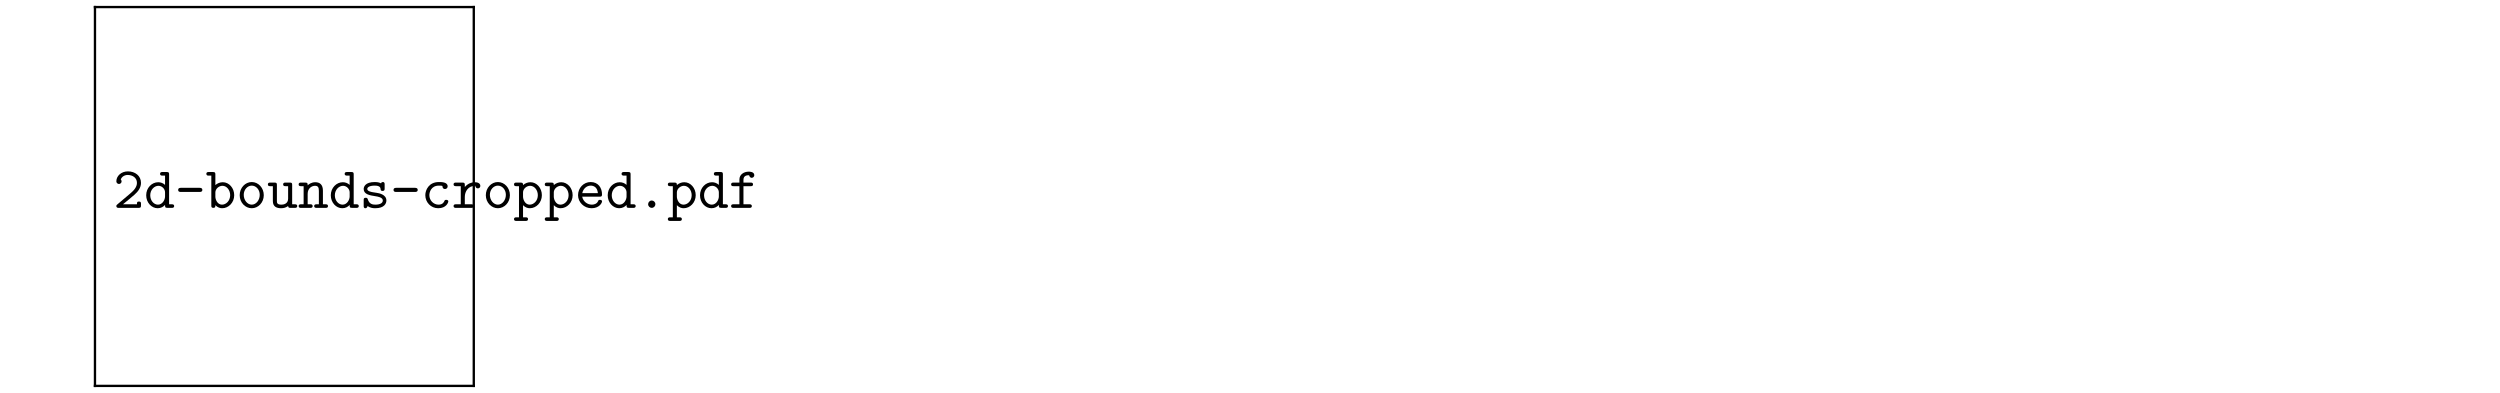
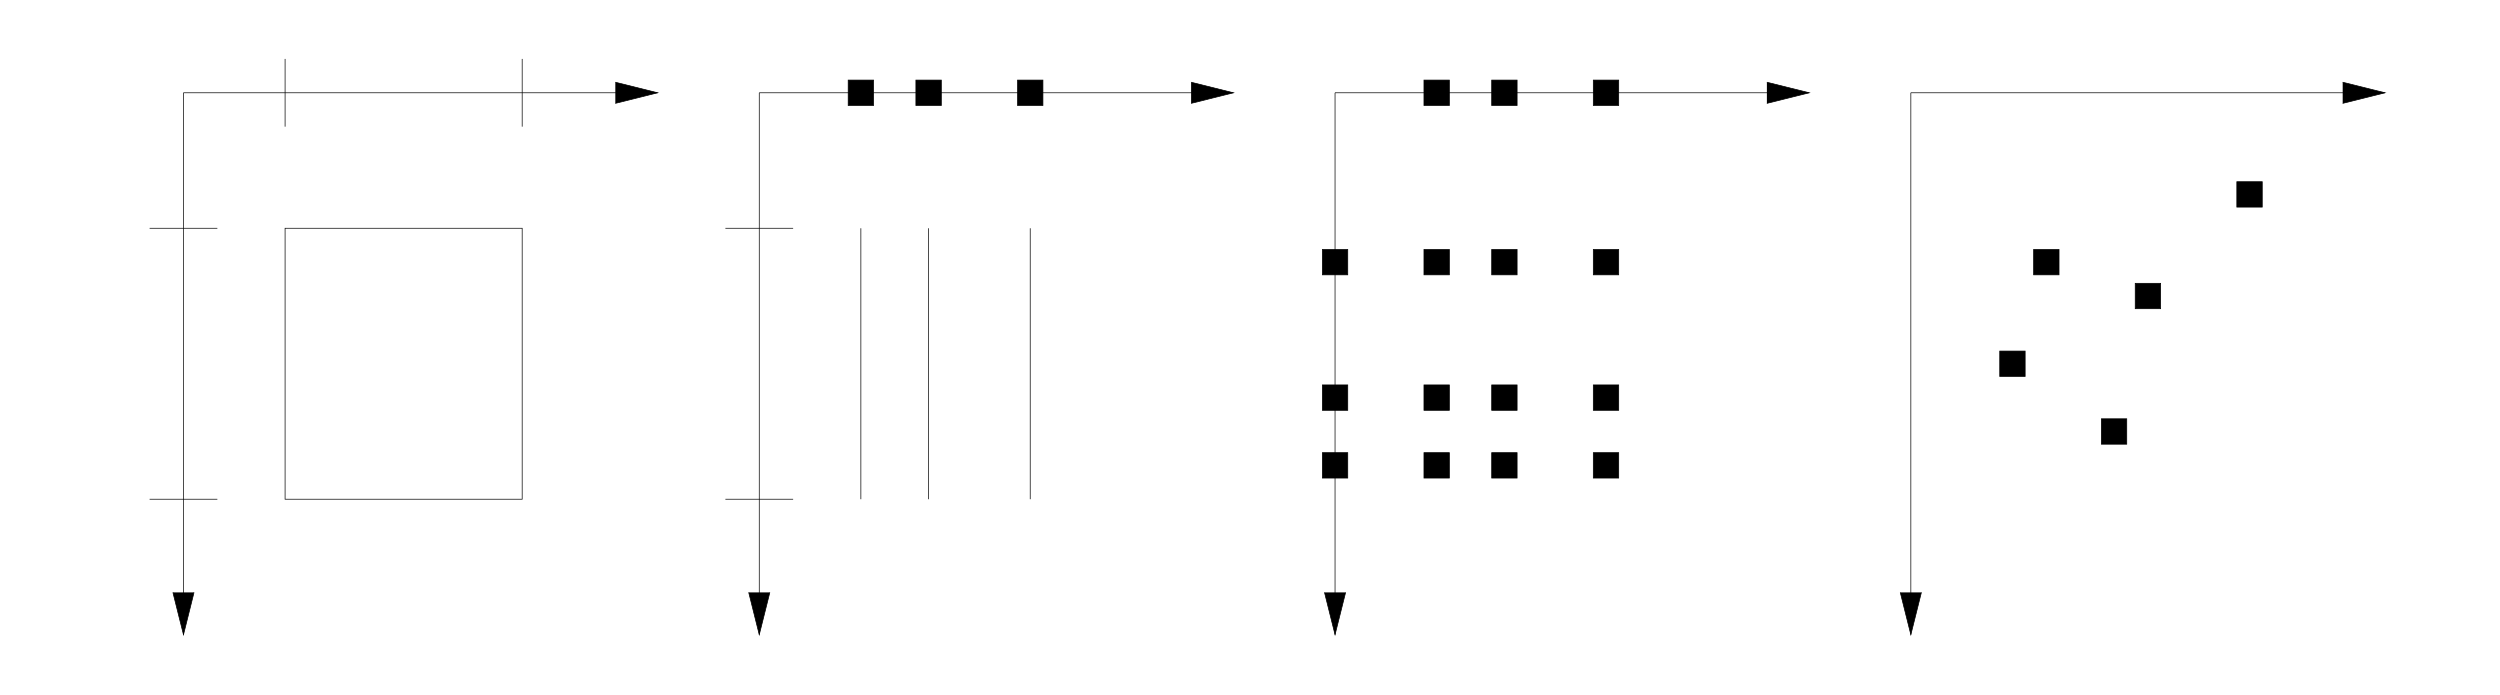
- <svg xmlns="http://www.w3.org/2000/svg" xmlns:xlink="http://www.w3.org/1999/xlink" width="425pt" height="66.8pt" viewBox="0 0 425 66.8" version="1.2">
-   <defs>
-     <g>
-       <symbol overflow="visible" id="glyph0-0">
-         <path style="stroke:none;" d="" />
-       </symbol>
-       <symbol overflow="visible" id="glyph0-1">
-         <path style="stroke:none;" d="M 0.672 -0.578 C 0.578 -0.5 0.516 -0.453 0.516 -0.312 C 0.516 0 0.766 0 0.922 0 L 4.312 0 C 4.641 0 4.703 -0.094 4.703 -0.406 L 4.703 -0.672 C 4.703 -0.859 4.703 -1.078 4.359 -1.078 C 4.016 -1.078 4.016 -0.891 4.016 -0.609 L 1.641 -0.609 C 2.234 -1.109 3.188 -1.859 3.625 -2.266 C 4.25 -2.828 4.703 -3.453 4.703 -4.25 C 4.703 -5.453 3.703 -6.203 2.484 -6.203 C 1.312 -6.203 0.516 -5.391 0.516 -4.531 C 0.516 -4.172 0.797 -4.062 0.969 -4.062 C 1.172 -4.062 1.406 -4.234 1.406 -4.5 C 1.406 -4.625 1.359 -4.75 1.266 -4.828 C 1.422 -5.281 1.891 -5.594 2.438 -5.594 C 3.25 -5.594 4.016 -5.141 4.016 -4.25 C 4.016 -3.562 3.531 -2.984 2.875 -2.438 Z M 0.672 -0.578 " />
-       </symbol>
-       <symbol overflow="visible" id="glyph0-2">
-         <path style="stroke:none;" d="M 3.562 -0.5 C 3.562 -0.141 3.562 0 3.969 0 L 4.688 0 C 4.859 0 5.109 0 5.109 -0.312 C 5.109 -0.609 4.844 -0.609 4.703 -0.609 L 4.25 -0.609 L 4.25 -5.688 C 4.25 -5.984 4.203 -6.094 3.859 -6.094 L 3.125 -6.094 C 2.969 -6.094 2.719 -6.094 2.719 -5.781 C 2.719 -5.484 2.984 -5.484 3.125 -5.484 L 3.562 -5.484 L 3.562 -3.906 C 3.234 -4.203 2.828 -4.359 2.406 -4.359 C 1.312 -4.359 0.359 -3.406 0.359 -2.141 C 0.359 -0.906 1.25 0.062 2.312 0.062 C 2.875 0.062 3.297 -0.203 3.562 -0.5 Z M 3.562 -2.641 L 3.562 -1.938 C 3.562 -1.375 3.125 -0.547 2.359 -0.547 C 1.641 -0.547 1.047 -1.25 1.047 -2.141 C 1.047 -3.094 1.75 -3.75 2.438 -3.75 C 3.078 -3.75 3.562 -3.188 3.562 -2.641 Z M 3.562 -2.641 " />
-       </symbol>
-       <symbol overflow="visible" id="glyph0-3">
-         <path style="stroke:none;" d="M 4.203 -2.703 C 4.312 -2.703 4.672 -2.703 4.672 -3.047 C 4.672 -3.406 4.312 -3.406 4.203 -3.406 L 1.031 -3.406 C 0.906 -3.406 0.562 -3.406 0.562 -3.047 C 0.562 -2.703 0.906 -2.703 1.031 -2.703 Z M 4.203 -2.703 " />
-       </symbol>
-       <symbol overflow="visible" id="glyph0-4">
-         <path style="stroke:none;" d="M 1.656 -3.875 L 1.656 -5.688 C 1.656 -5.984 1.594 -6.094 1.25 -6.094 L 0.531 -6.094 C 0.375 -6.094 0.125 -6.094 0.125 -5.781 C 0.125 -5.484 0.375 -5.484 0.516 -5.484 L 0.969 -5.484 L 0.969 -0.406 C 0.969 -0.203 0.969 0 1.312 0 C 1.656 0 1.656 -0.203 1.656 -0.453 C 2.062 -0.031 2.5 0.062 2.812 0.062 C 3.891 0.062 4.859 -0.891 4.859 -2.156 C 4.859 -3.375 3.984 -4.359 2.922 -4.359 C 2.438 -4.359 2 -4.172 1.656 -3.875 Z M 1.656 -1.906 L 1.656 -2.625 C 1.656 -3.219 2.234 -3.75 2.859 -3.75 C 3.594 -3.75 4.172 -3.016 4.172 -2.156 C 4.172 -1.203 3.484 -0.547 2.781 -0.547 C 2 -0.547 1.656 -1.422 1.656 -1.906 Z M 1.656 -1.906 " />
-       </symbol>
-       <symbol overflow="visible" id="glyph0-5">
-         <path style="stroke:none;" d="M 4.656 -2.156 C 4.656 -3.406 3.734 -4.391 2.609 -4.391 C 1.5 -4.391 0.562 -3.406 0.562 -2.156 C 0.562 -0.891 1.516 0.062 2.609 0.062 C 3.703 0.062 4.656 -0.891 4.656 -2.156 Z M 2.609 -0.547 C 1.875 -0.547 1.25 -1.297 1.25 -2.219 C 1.25 -3.125 1.906 -3.781 2.609 -3.781 C 3.328 -3.781 3.969 -3.125 3.969 -2.219 C 3.969 -1.297 3.344 -0.547 2.609 -0.547 Z M 2.609 -0.547 " />
-       </symbol>
-       <symbol overflow="visible" id="glyph0-6">
-         <path style="stroke:none;" d="M 3.562 -0.312 C 3.578 0 3.781 0 3.969 0 L 4.688 0 C 4.859 0 5.109 0 5.109 -0.312 C 5.109 -0.609 4.844 -0.609 4.703 -0.609 L 4.25 -0.609 L 4.25 -3.891 C 4.25 -4.203 4.203 -4.297 3.859 -4.297 L 3.125 -4.297 C 2.969 -4.297 2.719 -4.297 2.719 -3.984 C 2.719 -3.688 2.984 -3.688 3.125 -3.688 L 3.562 -3.688 L 3.562 -1.562 C 3.562 -0.672 2.766 -0.547 2.438 -0.547 C 1.656 -0.547 1.656 -0.875 1.656 -1.203 L 1.656 -3.891 C 1.656 -4.203 1.594 -4.297 1.25 -4.297 L 0.531 -4.297 C 0.375 -4.297 0.125 -4.297 0.125 -3.984 C 0.125 -3.688 0.375 -3.688 0.516 -3.688 L 0.969 -3.688 L 0.969 -1.141 C 0.969 -0.172 1.656 0.062 2.375 0.062 C 2.797 0.062 3.203 -0.047 3.562 -0.312 Z M 3.562 -0.312 " />
-       </symbol>
-       <symbol overflow="visible" id="glyph0-7">
-         <path style="stroke:none;" d="M 1.656 -3.828 C 1.656 -4.141 1.656 -4.297 1.25 -4.297 L 0.531 -4.297 C 0.375 -4.297 0.125 -4.297 0.125 -3.984 C 0.125 -3.688 0.375 -3.688 0.516 -3.688 L 0.969 -3.688 L 0.969 -0.609 L 0.531 -0.609 C 0.375 -0.609 0.125 -0.609 0.125 -0.297 C 0.125 0 0.375 0 0.516 0 L 2.109 0 C 2.25 0 2.5 0 2.5 -0.297 C 2.5 -0.609 2.25 -0.609 2.094 -0.609 L 1.656 -0.609 L 1.656 -2.375 C 1.656 -3.375 2.391 -3.75 2.906 -3.75 C 3.422 -3.75 3.562 -3.469 3.562 -2.875 L 3.562 -0.609 L 3.188 -0.609 C 3.016 -0.609 2.766 -0.609 2.766 -0.297 C 2.766 0 3.047 0 3.188 0 L 4.703 0 C 4.844 0 5.109 0 5.109 -0.297 C 5.109 -0.609 4.859 -0.609 4.688 -0.609 L 4.25 -0.609 L 4.25 -2.922 C 4.25 -3.922 3.75 -4.359 2.953 -4.359 C 2.297 -4.359 1.844 -4.016 1.656 -3.828 Z M 1.656 -3.828 " />
-       </symbol>
-       <symbol overflow="visible" id="glyph0-8">
-         <path style="stroke:none;" d="M 2.969 -2.547 C 2.734 -2.578 2.547 -2.609 2.297 -2.656 C 2 -2.703 1.328 -2.828 1.328 -3.203 C 1.328 -3.469 1.641 -3.781 2.594 -3.781 C 3.422 -3.781 3.562 -3.484 3.594 -3.219 C 3.594 -3.047 3.625 -2.875 3.922 -2.875 C 4.281 -2.875 4.281 -3.094 4.281 -3.297 L 4.281 -3.984 C 4.281 -4.141 4.281 -4.391 3.984 -4.391 C 3.734 -4.391 3.703 -4.25 3.672 -4.172 C 3.234 -4.391 2.797 -4.391 2.609 -4.391 C 0.953 -4.391 0.719 -3.562 0.719 -3.203 C 0.719 -2.297 1.766 -2.125 2.688 -1.984 C 3.172 -1.906 3.969 -1.781 3.969 -1.25 C 3.969 -0.875 3.594 -0.547 2.688 -0.547 C 2.219 -0.547 1.672 -0.656 1.422 -1.438 C 1.359 -1.609 1.328 -1.719 1.062 -1.719 C 0.719 -1.719 0.719 -1.516 0.719 -1.312 L 0.719 -0.344 C 0.719 -0.188 0.719 0.062 1.016 0.062 C 1.109 0.062 1.266 0.047 1.391 -0.312 C 1.875 0.047 2.406 0.062 2.688 0.062 C 4.25 0.062 4.578 -0.766 4.578 -1.25 C 4.578 -2.281 3.297 -2.5 2.969 -2.547 Z M 2.969 -2.547 " />
-       </symbol>
-       <symbol overflow="visible" id="glyph0-9">
-         <path style="stroke:none;" d="M 4.641 -1.094 C 4.641 -1.359 4.359 -1.359 4.297 -1.359 C 4.141 -1.359 4.031 -1.344 3.969 -1.141 C 3.906 -1.016 3.719 -0.547 2.984 -0.547 C 2.141 -0.547 1.422 -1.25 1.422 -2.156 C 1.422 -2.625 1.688 -3.781 3.047 -3.781 C 3.25 -3.781 3.641 -3.781 3.641 -3.688 C 3.656 -3.344 3.844 -3.203 4.078 -3.203 C 4.312 -3.203 4.531 -3.375 4.531 -3.656 C 4.531 -4.391 3.484 -4.391 3.047 -4.391 C 1.328 -4.391 0.734 -3.031 0.734 -2.156 C 0.734 -0.953 1.672 0.062 2.922 0.062 C 4.312 0.062 4.641 -0.922 4.641 -1.094 Z M 4.641 -1.094 " />
-       </symbol>
-       <symbol overflow="visible" id="glyph0-10">
-         <path style="stroke:none;" d="M 2.219 -1.859 C 2.219 -2.797 2.797 -3.75 4 -3.75 C 4.016 -3.516 4.188 -3.312 4.438 -3.312 C 4.656 -3.312 4.859 -3.469 4.859 -3.734 C 4.859 -3.938 4.734 -4.359 3.906 -4.359 C 3.406 -4.359 2.766 -4.172 2.219 -3.547 L 2.219 -3.891 C 2.219 -4.203 2.156 -4.297 1.812 -4.297 L 0.719 -4.297 C 0.562 -4.297 0.312 -4.297 0.312 -4 C 0.312 -3.688 0.562 -3.688 0.719 -3.688 L 1.531 -3.688 L 1.531 -0.609 L 0.719 -0.609 C 0.562 -0.609 0.312 -0.609 0.312 -0.312 C 0.312 0 0.562 0 0.719 0 L 3.312 0 C 3.469 0 3.734 0 3.734 -0.297 C 3.734 -0.609 3.469 -0.609 3.312 -0.609 L 2.219 -0.609 Z M 2.219 -1.859 " />
-       </symbol>
-       <symbol overflow="visible" id="glyph0-11">
-         <path style="stroke:none;" d="M 1.656 -2.625 C 1.656 -3.219 2.234 -3.75 2.859 -3.75 C 3.594 -3.75 4.172 -3.016 4.172 -2.156 C 4.172 -1.203 3.484 -0.547 2.781 -0.547 C 2 -0.547 1.656 -1.422 1.656 -1.906 Z M 1.656 -0.453 C 2.062 -0.031 2.5 0.062 2.812 0.062 C 3.891 0.062 4.859 -0.891 4.859 -2.156 C 4.859 -3.375 3.984 -4.359 2.922 -4.359 C 2.438 -4.359 2 -4.172 1.656 -3.875 C 1.656 -4.156 1.641 -4.297 1.25 -4.297 L 0.531 -4.297 C 0.375 -4.297 0.125 -4.297 0.125 -3.984 C 0.125 -3.688 0.375 -3.688 0.516 -3.688 L 0.969 -3.688 L 0.969 1.609 L 0.531 1.609 C 0.375 1.609 0.125 1.609 0.125 1.906 C 0.125 2.219 0.375 2.219 0.516 2.219 L 2.109 2.219 C 2.25 2.219 2.5 2.219 2.5 1.906 C 2.5 1.609 2.25 1.609 2.094 1.609 L 1.656 1.609 Z M 1.656 -0.453 " />
-       </symbol>
-       <symbol overflow="visible" id="glyph0-12">
-         <path style="stroke:none;" d="M 4.234 -1.906 C 4.438 -1.906 4.625 -1.906 4.625 -2.266 C 4.625 -3.406 3.984 -4.391 2.688 -4.391 C 1.5 -4.391 0.547 -3.391 0.547 -2.156 C 0.547 -0.953 1.562 0.062 2.844 0.062 C 4.156 0.062 4.625 -0.844 4.625 -1.094 C 4.625 -1.359 4.344 -1.359 4.281 -1.359 C 4.094 -1.359 4.016 -1.328 3.953 -1.141 C 3.734 -0.641 3.188 -0.547 2.906 -0.547 C 2.156 -0.547 1.422 -1.047 1.25 -1.906 Z M 1.266 -2.5 C 1.406 -3.234 2 -3.781 2.688 -3.781 C 3.203 -3.781 3.828 -3.531 3.922 -2.5 Z M 1.266 -2.5 " />
-       </symbol>
-       <symbol overflow="visible" id="glyph0-13">
-         <path style="stroke:none;" d="M 3.234 -0.625 C 3.234 -0.984 2.938 -1.25 2.625 -1.25 C 2.25 -1.25 2 -0.938 2 -0.625 C 2 -0.266 2.297 0 2.609 0 C 2.984 0 3.234 -0.312 3.234 -0.625 Z M 3.234 -0.625 " />
-       </symbol>
-       <symbol overflow="visible" id="glyph0-14">
-         <path style="stroke:none;" d="M 2.516 -3.688 L 3.734 -3.688 C 3.891 -3.688 4.141 -3.688 4.141 -3.984 C 4.141 -4.297 3.891 -4.297 3.734 -4.297 L 2.516 -4.297 L 2.516 -4.766 C 2.516 -5.547 3.188 -5.547 3.484 -5.547 C 3.484 -5.5 3.578 -5.109 3.922 -5.109 C 4.125 -5.109 4.359 -5.281 4.359 -5.547 C 4.359 -6.156 3.562 -6.156 3.406 -6.156 C 2.609 -6.156 1.828 -5.688 1.828 -4.828 L 1.828 -4.297 L 0.844 -4.297 C 0.672 -4.297 0.422 -4.297 0.422 -3.984 C 0.422 -3.688 0.672 -3.688 0.828 -3.688 L 1.828 -3.688 L 1.828 -0.609 L 0.828 -0.609 C 0.672 -0.609 0.422 -0.609 0.422 -0.312 C 0.422 0 0.672 0 0.828 0 L 3.531 0 C 3.672 0 3.938 0 3.938 -0.297 C 3.938 -0.609 3.672 -0.609 3.531 -0.609 L 2.516 -0.609 Z M 2.516 -3.688 " />
-       </symbol>
-     </g>
-   </defs>
+ <svg xmlns="http://www.w3.org/2000/svg" width="425pt" height="118.099pt" viewBox="0 0 425 118.099" version="1.2">
  <g id="surface1">
-     <path style="fill:none;stroke-width:0.398;stroke-linecap:butt;stroke-linejoin:miter;stroke:rgb(0%,0%,0%);stroke-opacity:1;stroke-miterlimit:10;" d="M 0.002 -0.001 L 0.002 64.8 " transform="matrix(1,0,0,-1,16.143,65.8)" />
-     <path style="fill:none;stroke-width:0.398;stroke-linecap:butt;stroke-linejoin:miter;stroke:rgb(0%,0%,0%);stroke-opacity:1;stroke-miterlimit:10;" d="M 0.001 0.001 L 64.798 0.001 " transform="matrix(1,0,0,-1,15.944,1.2)" />
-     <g style="fill:rgb(0%,0%,0%);fill-opacity:1;">
-       <use xlink:href="#glyph0-1" x="19.265" y="35.337" />
-       <use xlink:href="#glyph0-2" x="24.495" y="35.337" />
-       <use xlink:href="#glyph0-3" x="29.726" y="35.337" />
-       <use xlink:href="#glyph0-4" x="34.956" y="35.337" />
-       <use xlink:href="#glyph0-5" x="40.186" y="35.337" />
-       <use xlink:href="#glyph0-6" x="45.417" y="35.337" />
-       <use xlink:href="#glyph0-7" x="50.647" y="35.337" />
-       <use xlink:href="#glyph0-2" x="55.878" y="35.337" />
-       <use xlink:href="#glyph0-8" x="61.108" y="35.337" />
-       <use xlink:href="#glyph0-3" x="66.338" y="35.337" />
-       <use xlink:href="#glyph0-9" x="71.569" y="35.337" />
-       <use xlink:href="#glyph0-10" x="76.799" y="35.337" />
-       <use xlink:href="#glyph0-5" x="82.029" y="35.337" />
-       <use xlink:href="#glyph0-11" x="87.26" y="35.337" />
-       <use xlink:href="#glyph0-11" x="92.49" y="35.337" />
-       <use xlink:href="#glyph0-12" x="97.72" y="35.337" />
-       <use xlink:href="#glyph0-2" x="102.951" y="35.337" />
-       <use xlink:href="#glyph0-13" x="108.181" y="35.337" />
-       <use xlink:href="#glyph0-11" x="113.412" y="35.337" />
-       <use xlink:href="#glyph0-2" x="118.642" y="35.337" />
-       <use xlink:href="#glyph0-14" x="123.872" y="35.337" />
-     </g>
-     <path style="fill:none;stroke-width:0.398;stroke-linecap:butt;stroke-linejoin:miter;stroke:rgb(0%,0%,0%);stroke-opacity:1;stroke-miterlimit:10;" d="M 0.001 -0.001 L 64.798 -0.001 " transform="matrix(1,0,0,-1,15.944,65.601)" />
-     <path style="fill:none;stroke-width:0.398;stroke-linecap:butt;stroke-linejoin:miter;stroke:rgb(0%,0%,0%);stroke-opacity:1;stroke-miterlimit:10;" d="M -0.001 -0.001 L -0.001 64.8 " transform="matrix(1,0,0,-1,80.544,65.8)" />
+     <path style="fill:none;stroke-width:1.333;stroke-linecap:butt;stroke-linejoin:miter;stroke:rgb(0%,0%,0%);stroke-opacity:1;stroke-miterlimit:10;" d="M 1599.416 5885.84 L 1599.416 4862.228 " transform="matrix(0.09,0,0,-0.09,-112.756,545.499)" />
+     <path style="fill-rule:evenodd;fill:rgb(0%,0%,0%);fill-opacity:1;stroke-width:1.333;stroke-linecap:butt;stroke-linejoin:miter;stroke:rgb(0%,0%,0%);stroke-opacity:1;stroke-miterlimit:10;" d="M 1619.381 4942.176 L 1599.416 4862.228 L 1579.407 4942.176 " transform="matrix(0.09,0,0,-0.09,-112.756,545.499)" />
+     <path style="fill:none;stroke-width:1.333;stroke-linecap:butt;stroke-linejoin:miter;stroke:rgb(0%,0%,0%);stroke-opacity:1;stroke-miterlimit:10;" d="M 1599.416 5885.84 L 2495.075 5885.84 " transform="matrix(0.09,0,0,-0.09,-112.756,545.499)" />
+     <path style="fill-rule:evenodd;fill:rgb(0%,0%,0%);fill-opacity:1;stroke-width:1.333;stroke-linecap:butt;stroke-linejoin:miter;stroke:rgb(0%,0%,0%);stroke-opacity:1;stroke-miterlimit:10;" d="M 2415.127 5905.805 L 2495.075 5885.84 L 2415.127 5865.831 " transform="matrix(0.09,0,0,-0.09,-112.756,545.499)" />
+     <path style="fill:none;stroke-width:1.333;stroke-linecap:butt;stroke-linejoin:miter;stroke:rgb(0%,0%,0%);stroke-opacity:1;stroke-miterlimit:10;" d="M 1791.343 5949.815 L 1791.343 5821.864 " transform="matrix(0.09,0,0,-0.09,-112.756,545.499)" />
+     <path style="fill:none;stroke-width:1.333;stroke-linecap:butt;stroke-linejoin:miter;stroke:rgb(0%,0%,0%);stroke-opacity:1;stroke-miterlimit:10;" d="M 2239.173 5949.815 L 2239.173 5821.864 " transform="matrix(0.09,0,0,-0.09,-112.756,545.499)" />
+     <path style="fill:none;stroke-width:1.333;stroke-linecap:butt;stroke-linejoin:miter;stroke:rgb(0%,0%,0%);stroke-opacity:1;stroke-miterlimit:10;" d="M 1535.44 5629.937 L 1663.391 5629.937 " transform="matrix(0.09,0,0,-0.09,-112.756,545.499)" />
+     <path style="fill:none;stroke-width:1.333;stroke-linecap:butt;stroke-linejoin:miter;stroke:rgb(0%,0%,0%);stroke-opacity:1;stroke-miterlimit:10;" d="M 1535.44 5118.131 L 1663.391 5118.131 " transform="matrix(0.09,0,0,-0.09,-112.756,545.499)" />
+     <path style="fill:none;stroke-width:1.333;stroke-linecap:butt;stroke-linejoin:miter;stroke:rgb(0%,0%,0%);stroke-opacity:1;stroke-miterlimit:10;" d="M 1791.343 5118.131 L 2239.173 5118.131 L 2239.173 5629.937 L 1791.343 5629.937 Z M 1791.343 5118.131 " transform="matrix(0.09,0,0,-0.09,-112.756,545.499)" />
+     <path style="fill:none;stroke-width:1.333;stroke-linecap:butt;stroke-linejoin:miter;stroke:rgb(0%,0%,0%);stroke-opacity:1;stroke-miterlimit:10;" d="M 2687.002 5885.84 L 2687.002 4862.228 " transform="matrix(0.09,0,0,-0.09,-112.756,545.499)" />
+     <path style="fill-rule:evenodd;fill:rgb(0%,0%,0%);fill-opacity:1;stroke-width:1.333;stroke-linecap:butt;stroke-linejoin:miter;stroke:rgb(0%,0%,0%);stroke-opacity:1;stroke-miterlimit:10;" d="M 2707.011 4942.176 L 2687.002 4862.228 L 2667.037 4942.176 " transform="matrix(0.09,0,0,-0.09,-112.756,545.499)" />
+     <path style="fill:none;stroke-width:1.333;stroke-linecap:butt;stroke-linejoin:miter;stroke:rgb(0%,0%,0%);stroke-opacity:1;stroke-miterlimit:10;" d="M 2687.002 5885.84 L 3582.662 5885.84 " transform="matrix(0.09,0,0,-0.09,-112.756,545.499)" />
+     <path style="fill-rule:evenodd;fill:rgb(0%,0%,0%);fill-opacity:1;stroke-width:1.333;stroke-linecap:butt;stroke-linejoin:miter;stroke:rgb(0%,0%,0%);stroke-opacity:1;stroke-miterlimit:10;" d="M 3502.714 5905.805 L 3582.662 5885.84 L 3502.714 5865.831 " transform="matrix(0.09,0,0,-0.09,-112.756,545.499)" />
+     <path style="fill:none;stroke-width:1.333;stroke-linecap:butt;stroke-linejoin:miter;stroke:rgb(0%,0%,0%);stroke-opacity:1;stroke-miterlimit:10;" d="M 2623.027 5629.937 L 2750.978 5629.937 " transform="matrix(0.09,0,0,-0.09,-112.756,545.499)" />
+     <path style="fill:none;stroke-width:1.333;stroke-linecap:butt;stroke-linejoin:miter;stroke:rgb(0%,0%,0%);stroke-opacity:1;stroke-miterlimit:10;" d="M 2623.027 5118.131 L 2750.978 5118.131 " transform="matrix(0.09,0,0,-0.09,-112.756,545.499)" />
+     <path style="fill-rule:evenodd;fill:rgb(0%,0%,0%);fill-opacity:1;stroke-width:1.333;stroke-linecap:butt;stroke-linejoin:miter;stroke:rgb(0%,0%,0%);stroke-opacity:1;stroke-miterlimit:10;" d="M 2854.971 5861.838 L 2902.931 5861.838 L 2902.931 5909.841 L 2854.971 5909.841 Z M 2854.971 5861.838 " transform="matrix(0.09,0,0,-0.09,-112.756,545.499)" />
+     <path style="fill-rule:evenodd;fill:rgb(0%,0%,0%);fill-opacity:1;stroke-width:1.333;stroke-linecap:butt;stroke-linejoin:miter;stroke:rgb(0%,0%,0%);stroke-opacity:1;stroke-miterlimit:10;" d="M 2982.879 5861.838 L 3030.883 5861.838 L 3030.883 5909.841 L 2982.879 5909.841 Z M 2982.879 5861.838 " transform="matrix(0.09,0,0,-0.09,-112.756,545.499)" />
+     <path style="fill-rule:evenodd;fill:rgb(0%,0%,0%);fill-opacity:1;stroke-width:1.333;stroke-linecap:butt;stroke-linejoin:miter;stroke:rgb(0%,0%,0%);stroke-opacity:1;stroke-miterlimit:10;" d="M 3174.85 5861.838 L 3222.81 5861.838 L 3222.81 5909.841 L 3174.85 5909.841 Z M 3174.85 5861.838 " transform="matrix(0.09,0,0,-0.09,-112.756,545.499)" />
+     <path style="fill:none;stroke-width:1.333;stroke-linecap:butt;stroke-linejoin:miter;stroke:rgb(0%,0%,0%);stroke-opacity:1;stroke-miterlimit:10;" d="M 2878.93 5629.937 L 2878.93 5118.131 " transform="matrix(0.09,0,0,-0.09,-112.756,545.499)" />
+     <path style="fill:none;stroke-width:1.333;stroke-linecap:butt;stroke-linejoin:miter;stroke:rgb(0%,0%,0%);stroke-opacity:1;stroke-miterlimit:10;" d="M 3006.881 5629.937 L 3006.881 5118.131 " transform="matrix(0.09,0,0,-0.09,-112.756,545.499)" />
+     <path style="fill:none;stroke-width:1.333;stroke-linecap:butt;stroke-linejoin:miter;stroke:rgb(0%,0%,0%);stroke-opacity:1;stroke-miterlimit:10;" d="M 3198.808 5629.937 L 3198.808 5118.131 " transform="matrix(0.09,0,0,-0.09,-112.756,545.499)" />
+     <path style="fill:none;stroke-width:1.333;stroke-linecap:butt;stroke-linejoin:miter;stroke:rgb(0%,0%,0%);stroke-opacity:1;stroke-miterlimit:10;" d="M 4862.219 5885.84 L 4862.219 4862.228 " transform="matrix(0.09,0,0,-0.09,-112.756,545.499)" />
+     <path style="fill-rule:evenodd;fill:rgb(0%,0%,0%);fill-opacity:1;stroke-width:1.333;stroke-linecap:butt;stroke-linejoin:miter;stroke:rgb(0%,0%,0%);stroke-opacity:1;stroke-miterlimit:10;" d="M 4882.185 4942.176 L 4862.219 4862.228 L 4842.211 4942.176 " transform="matrix(0.09,0,0,-0.09,-112.756,545.499)" />
+     <path style="fill:none;stroke-width:1.333;stroke-linecap:butt;stroke-linejoin:miter;stroke:rgb(0%,0%,0%);stroke-opacity:1;stroke-miterlimit:10;" d="M 4862.219 5885.84 L 5757.879 5885.84 " transform="matrix(0.09,0,0,-0.09,-112.756,545.499)" />
+     <path style="fill-rule:evenodd;fill:rgb(0%,0%,0%);fill-opacity:1;stroke-width:1.333;stroke-linecap:butt;stroke-linejoin:miter;stroke:rgb(0%,0%,0%);stroke-opacity:1;stroke-miterlimit:10;" d="M 5677.931 5905.805 L 5757.879 5885.84 L 5677.931 5865.831 " transform="matrix(0.09,0,0,-0.09,-112.756,545.499)" />
+     <path style="fill-rule:evenodd;fill:rgb(0%,0%,0%);fill-opacity:1;stroke-width:1.333;stroke-linecap:butt;stroke-linejoin:miter;stroke:rgb(0%,0%,0%);stroke-opacity:1;stroke-miterlimit:10;" d="M 5030.145 5350.032 L 5078.105 5350.032 L 5078.105 5397.992 L 5030.145 5397.992 Z M 5030.145 5350.032 " transform="matrix(0.09,0,0,-0.09,-112.756,545.499)" />
+     <path style="fill-rule:evenodd;fill:rgb(0%,0%,0%);fill-opacity:1;stroke-width:1.333;stroke-linecap:butt;stroke-linejoin:miter;stroke:rgb(0%,0%,0%);stroke-opacity:1;stroke-miterlimit:10;" d="M 5094.12 5541.959 L 5142.124 5541.959 L 5142.124 5589.919 L 5094.12 5589.919 Z M 5094.12 5541.959 " transform="matrix(0.09,0,0,-0.09,-112.756,545.499)" />
+     <path style="fill-rule:evenodd;fill:rgb(0%,0%,0%);fill-opacity:1;stroke-width:1.333;stroke-linecap:butt;stroke-linejoin:miter;stroke:rgb(0%,0%,0%);stroke-opacity:1;stroke-miterlimit:10;" d="M 5222.072 5222.081 L 5270.032 5222.081 L 5270.032 5270.041 L 5222.072 5270.041 Z M 5222.072 5222.081 " transform="matrix(0.09,0,0,-0.09,-112.756,545.499)" />
+     <path style="fill-rule:evenodd;fill:rgb(0%,0%,0%);fill-opacity:1;stroke-width:1.333;stroke-linecap:butt;stroke-linejoin:miter;stroke:rgb(0%,0%,0%);stroke-opacity:1;stroke-miterlimit:10;" d="M 5286.048 5477.984 L 5334.051 5477.984 L 5334.051 5525.944 L 5286.048 5525.944 Z M 5286.048 5477.984 " transform="matrix(0.09,0,0,-0.09,-112.756,545.499)" />
+     <path style="fill-rule:evenodd;fill:rgb(0%,0%,0%);fill-opacity:1;stroke-width:1.333;stroke-linecap:butt;stroke-linejoin:miter;stroke:rgb(0%,0%,0%);stroke-opacity:1;stroke-miterlimit:10;" d="M 5477.975 5669.911 L 5525.978 5669.911 L 5525.978 5717.871 L 5477.975 5717.871 Z M 5477.975 5669.911 " transform="matrix(0.09,0,0,-0.09,-112.756,545.499)" />
+     <path style="fill:none;stroke-width:1.333;stroke-linecap:butt;stroke-linejoin:miter;stroke:rgb(0%,0%,0%);stroke-opacity:1;stroke-miterlimit:10;" d="M 3774.589 5885.84 L 3774.589 4862.228 " transform="matrix(0.09,0,0,-0.09,-112.756,545.499)" />
+     <path style="fill-rule:evenodd;fill:rgb(0%,0%,0%);fill-opacity:1;stroke-width:1.333;stroke-linecap:butt;stroke-linejoin:miter;stroke:rgb(0%,0%,0%);stroke-opacity:1;stroke-miterlimit:10;" d="M 3794.598 4942.176 L 3774.589 4862.228 L 3754.624 4942.176 " transform="matrix(0.09,0,0,-0.09,-112.756,545.499)" />
+     <path style="fill:none;stroke-width:1.333;stroke-linecap:butt;stroke-linejoin:miter;stroke:rgb(0%,0%,0%);stroke-opacity:1;stroke-miterlimit:10;" d="M 3774.589 5885.84 L 4670.292 5885.84 " transform="matrix(0.09,0,0,-0.09,-112.756,545.499)" />
+     <path style="fill-rule:evenodd;fill:rgb(0%,0%,0%);fill-opacity:1;stroke-width:1.333;stroke-linecap:butt;stroke-linejoin:miter;stroke:rgb(0%,0%,0%);stroke-opacity:1;stroke-miterlimit:10;" d="M 4590.301 5905.805 L 4670.292 5885.84 L 4590.301 5865.831 " transform="matrix(0.09,0,0,-0.09,-112.756,545.499)" />
+     <path style="fill-rule:evenodd;fill:rgb(0%,0%,0%);fill-opacity:1;stroke-width:1.333;stroke-linecap:butt;stroke-linejoin:miter;stroke:rgb(0%,0%,0%);stroke-opacity:1;stroke-miterlimit:10;" d="M 3942.558 5861.838 L 3990.518 5861.838 L 3990.518 5909.841 L 3942.558 5909.841 Z M 3942.558 5861.838 " transform="matrix(0.09,0,0,-0.09,-112.756,545.499)" />
+     <path style="fill-rule:evenodd;fill:rgb(0%,0%,0%);fill-opacity:1;stroke-width:1.333;stroke-linecap:butt;stroke-linejoin:miter;stroke:rgb(0%,0%,0%);stroke-opacity:1;stroke-miterlimit:10;" d="M 4070.509 5861.838 L 4118.469 5861.838 L 4118.469 5909.841 L 4070.509 5909.841 Z M 4070.509 5861.838 " transform="matrix(0.09,0,0,-0.09,-112.756,545.499)" />
+     <path style="fill-rule:evenodd;fill:rgb(0%,0%,0%);fill-opacity:1;stroke-width:1.333;stroke-linecap:butt;stroke-linejoin:miter;stroke:rgb(0%,0%,0%);stroke-opacity:1;stroke-miterlimit:10;" d="M 4262.436 5861.838 L 4310.397 5861.838 L 4310.397 5909.841 L 4262.436 5909.841 Z M 4262.436 5861.838 " transform="matrix(0.09,0,0,-0.09,-112.756,545.499)" />
+     <path style="fill-rule:evenodd;fill:rgb(0%,0%,0%);fill-opacity:1;stroke-width:1.333;stroke-linecap:butt;stroke-linejoin:miter;stroke:rgb(0%,0%,0%);stroke-opacity:1;stroke-miterlimit:10;" d="M 3750.631 5541.959 L 3798.591 5541.959 L 3798.591 5589.919 L 3750.631 5589.919 Z M 3750.631 5541.959 " transform="matrix(0.09,0,0,-0.09,-112.756,545.499)" />
+     <path style="fill-rule:evenodd;fill:rgb(0%,0%,0%);fill-opacity:1;stroke-width:1.333;stroke-linecap:butt;stroke-linejoin:miter;stroke:rgb(0%,0%,0%);stroke-opacity:1;stroke-miterlimit:10;" d="M 3750.631 5286.057 L 3798.591 5286.057 L 3798.591 5334.017 L 3750.631 5334.017 Z M 3750.631 5286.057 " transform="matrix(0.09,0,0,-0.09,-112.756,545.499)" />
+     <path style="fill-rule:evenodd;fill:rgb(0%,0%,0%);fill-opacity:1;stroke-width:1.333;stroke-linecap:butt;stroke-linejoin:miter;stroke:rgb(0%,0%,0%);stroke-opacity:1;stroke-miterlimit:10;" d="M 3750.631 5158.105 L 3798.591 5158.105 L 3798.591 5206.065 L 3750.631 5206.065 Z M 3750.631 5158.105 " transform="matrix(0.09,0,0,-0.09,-112.756,545.499)" />
+     <path style="fill-rule:evenodd;fill:rgb(0%,0%,0%);fill-opacity:1;stroke-width:1.333;stroke-linecap:butt;stroke-linejoin:miter;stroke:rgb(0%,0%,0%);stroke-opacity:1;stroke-miterlimit:10;" d="M 3942.558 5541.959 L 3990.518 5541.959 L 3990.518 5589.919 L 3942.558 5589.919 Z M 3942.558 5541.959 " transform="matrix(0.09,0,0,-0.09,-112.756,545.499)" />
+     <path style="fill-rule:evenodd;fill:rgb(0%,0%,0%);fill-opacity:1;stroke-width:1.333;stroke-linecap:butt;stroke-linejoin:miter;stroke:rgb(0%,0%,0%);stroke-opacity:1;stroke-miterlimit:10;" d="M 4070.509 5541.959 L 4118.469 5541.959 L 4118.469 5589.919 L 4070.509 5589.919 Z M 4070.509 5541.959 " transform="matrix(0.09,0,0,-0.09,-112.756,545.499)" />
+     <path style="fill-rule:evenodd;fill:rgb(0%,0%,0%);fill-opacity:1;stroke-width:1.333;stroke-linecap:butt;stroke-linejoin:miter;stroke:rgb(0%,0%,0%);stroke-opacity:1;stroke-miterlimit:10;" d="M 4262.436 5541.959 L 4310.397 5541.959 L 4310.397 5589.919 L 4262.436 5589.919 Z M 4262.436 5541.959 " transform="matrix(0.09,0,0,-0.09,-112.756,545.499)" />
+     <path style="fill-rule:evenodd;fill:rgb(0%,0%,0%);fill-opacity:1;stroke-width:1.333;stroke-linecap:butt;stroke-linejoin:miter;stroke:rgb(0%,0%,0%);stroke-opacity:1;stroke-miterlimit:10;" d="M 3942.558 5286.057 L 3990.518 5286.057 L 3990.518 5334.017 L 3942.558 5334.017 Z M 3942.558 5286.057 " transform="matrix(0.09,0,0,-0.09,-112.756,545.499)" />
+     <path style="fill-rule:evenodd;fill:rgb(0%,0%,0%);fill-opacity:1;stroke-width:1.333;stroke-linecap:butt;stroke-linejoin:miter;stroke:rgb(0%,0%,0%);stroke-opacity:1;stroke-miterlimit:10;" d="M 4070.509 5286.057 L 4118.469 5286.057 L 4118.469 5334.017 L 4070.509 5334.017 Z M 4070.509 5286.057 " transform="matrix(0.09,0,0,-0.09,-112.756,545.499)" />
+     <path style="fill-rule:evenodd;fill:rgb(0%,0%,0%);fill-opacity:1;stroke-width:1.333;stroke-linecap:butt;stroke-linejoin:miter;stroke:rgb(0%,0%,0%);stroke-opacity:1;stroke-miterlimit:10;" d="M 4262.436 5286.057 L 4310.397 5286.057 L 4310.397 5334.017 L 4262.436 5334.017 Z M 4262.436 5286.057 " transform="matrix(0.09,0,0,-0.09,-112.756,545.499)" />
+     <path style="fill-rule:evenodd;fill:rgb(0%,0%,0%);fill-opacity:1;stroke-width:1.333;stroke-linecap:butt;stroke-linejoin:miter;stroke:rgb(0%,0%,0%);stroke-opacity:1;stroke-miterlimit:10;" d="M 3942.558 5158.105 L 3990.518 5158.105 L 3990.518 5206.065 L 3942.558 5206.065 Z M 3942.558 5158.105 " transform="matrix(0.09,0,0,-0.09,-112.756,545.499)" />
+     <path style="fill-rule:evenodd;fill:rgb(0%,0%,0%);fill-opacity:1;stroke-width:1.333;stroke-linecap:butt;stroke-linejoin:miter;stroke:rgb(0%,0%,0%);stroke-opacity:1;stroke-miterlimit:10;" d="M 4070.509 5158.105 L 4118.469 5158.105 L 4118.469 5206.065 L 4070.509 5206.065 Z M 4070.509 5158.105 " transform="matrix(0.09,0,0,-0.09,-112.756,545.499)" />
+     <path style="fill-rule:evenodd;fill:rgb(0%,0%,0%);fill-opacity:1;stroke-width:1.333;stroke-linecap:butt;stroke-linejoin:miter;stroke:rgb(0%,0%,0%);stroke-opacity:1;stroke-miterlimit:10;" d="M 4262.436 5158.105 L 4310.397 5158.105 L 4310.397 5206.065 L 4262.436 5206.065 Z M 4262.436 5158.105 " transform="matrix(0.09,0,0,-0.09,-112.756,545.499)" />
  </g>
</svg>
